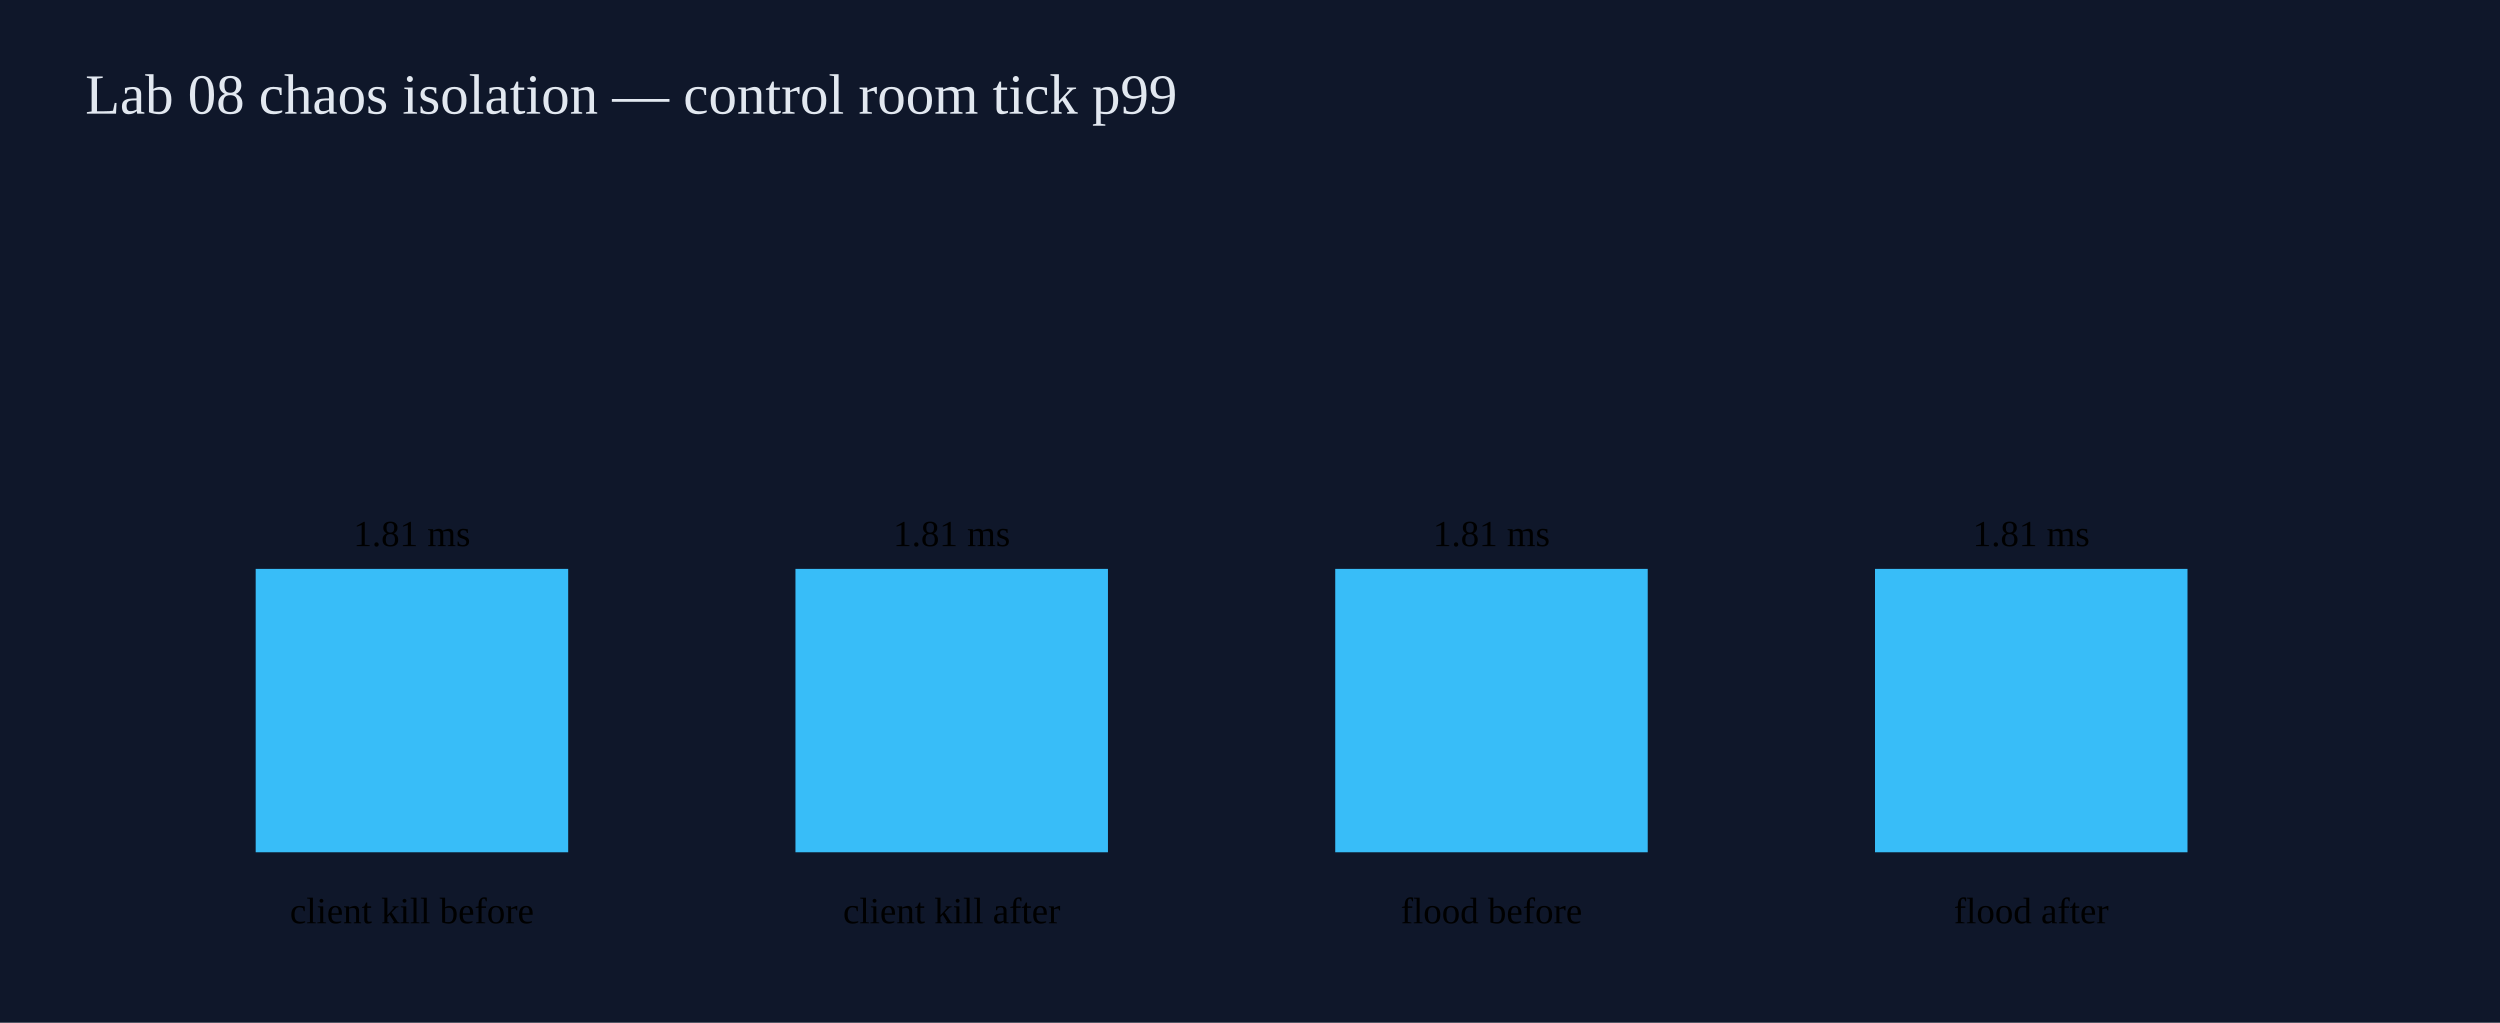
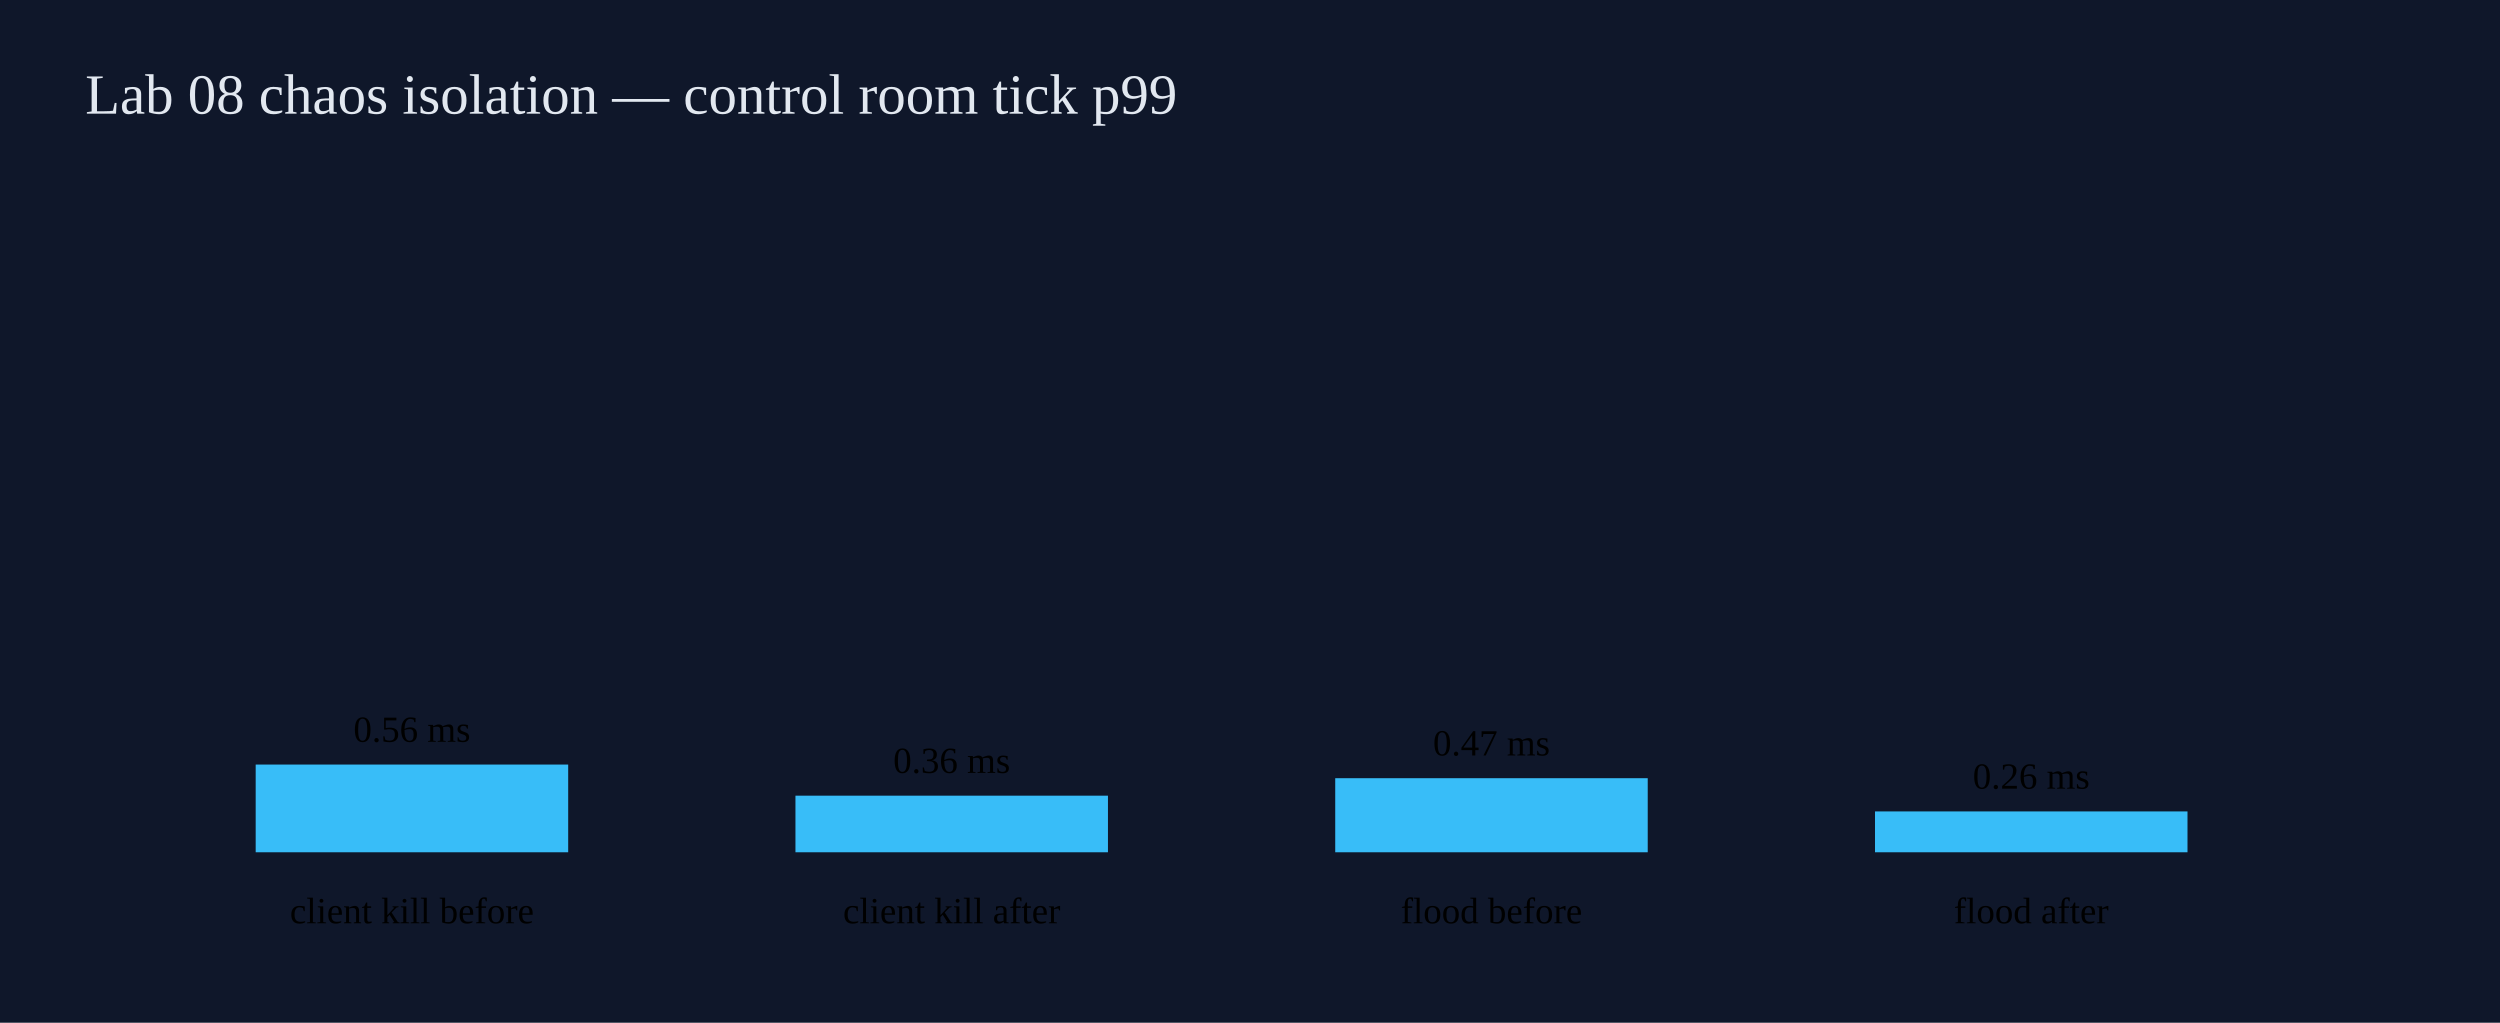
<svg xmlns="http://www.w3.org/2000/svg" width="880" height="360" viewBox="0 0 880 360">
  <rect width="880" height="360" fill="#0f172a" />
  <text x="30" y="40" fill="#e2e8f0" font-size="20">Lab 08 chaos isolation — control room tick p99</text>
-   <rect x="90" y="200.248" width="110" height="99.752" fill="#38bdf8" />
+   <rect x="90" y="269.124" width="110" height="30.876" fill="#38bdf8" />
  <text x="145" y="325" text-anchor="middle" font-size="13">client kill before</text>
-   <text x="145" y="192.248" text-anchor="middle" font-size="13">1.81 ms</text>
-   <rect x="280" y="200.248" width="110" height="99.752" fill="#38bdf8" />
+   <text x="145" y="261.124" text-anchor="middle" font-size="13">0.56 ms</text>
+   <rect x="280" y="280.077" width="110" height="19.923" fill="#38bdf8" />
  <text x="335" y="325" text-anchor="middle" font-size="13">client kill after</text>
-   <text x="335" y="192.248" text-anchor="middle" font-size="13">1.81 ms</text>
-   <rect x="470" y="200.248" width="110" height="99.752" fill="#38bdf8" />
+   <text x="335" y="272.077" text-anchor="middle" font-size="13">0.36 ms</text>
+   <rect x="470" y="273.926" width="110" height="26.074" fill="#38bdf8" />
  <text x="525" y="325" text-anchor="middle" font-size="13">flood before</text>
-   <text x="525" y="192.248" text-anchor="middle" font-size="13">1.81 ms</text>
-   <rect x="660" y="200.248" width="110" height="99.752" fill="#38bdf8" />
+   <text x="525" y="265.926" text-anchor="middle" font-size="13">0.47 ms</text>
+   <rect x="660" y="285.621" width="110" height="14.379" fill="#38bdf8" />
  <text x="715" y="325" text-anchor="middle" font-size="13">flood after</text>
-   <text x="715" y="192.248" text-anchor="middle" font-size="13">1.81 ms</text>
+   <text x="715" y="277.621" text-anchor="middle" font-size="13">0.26 ms</text>
</svg>
